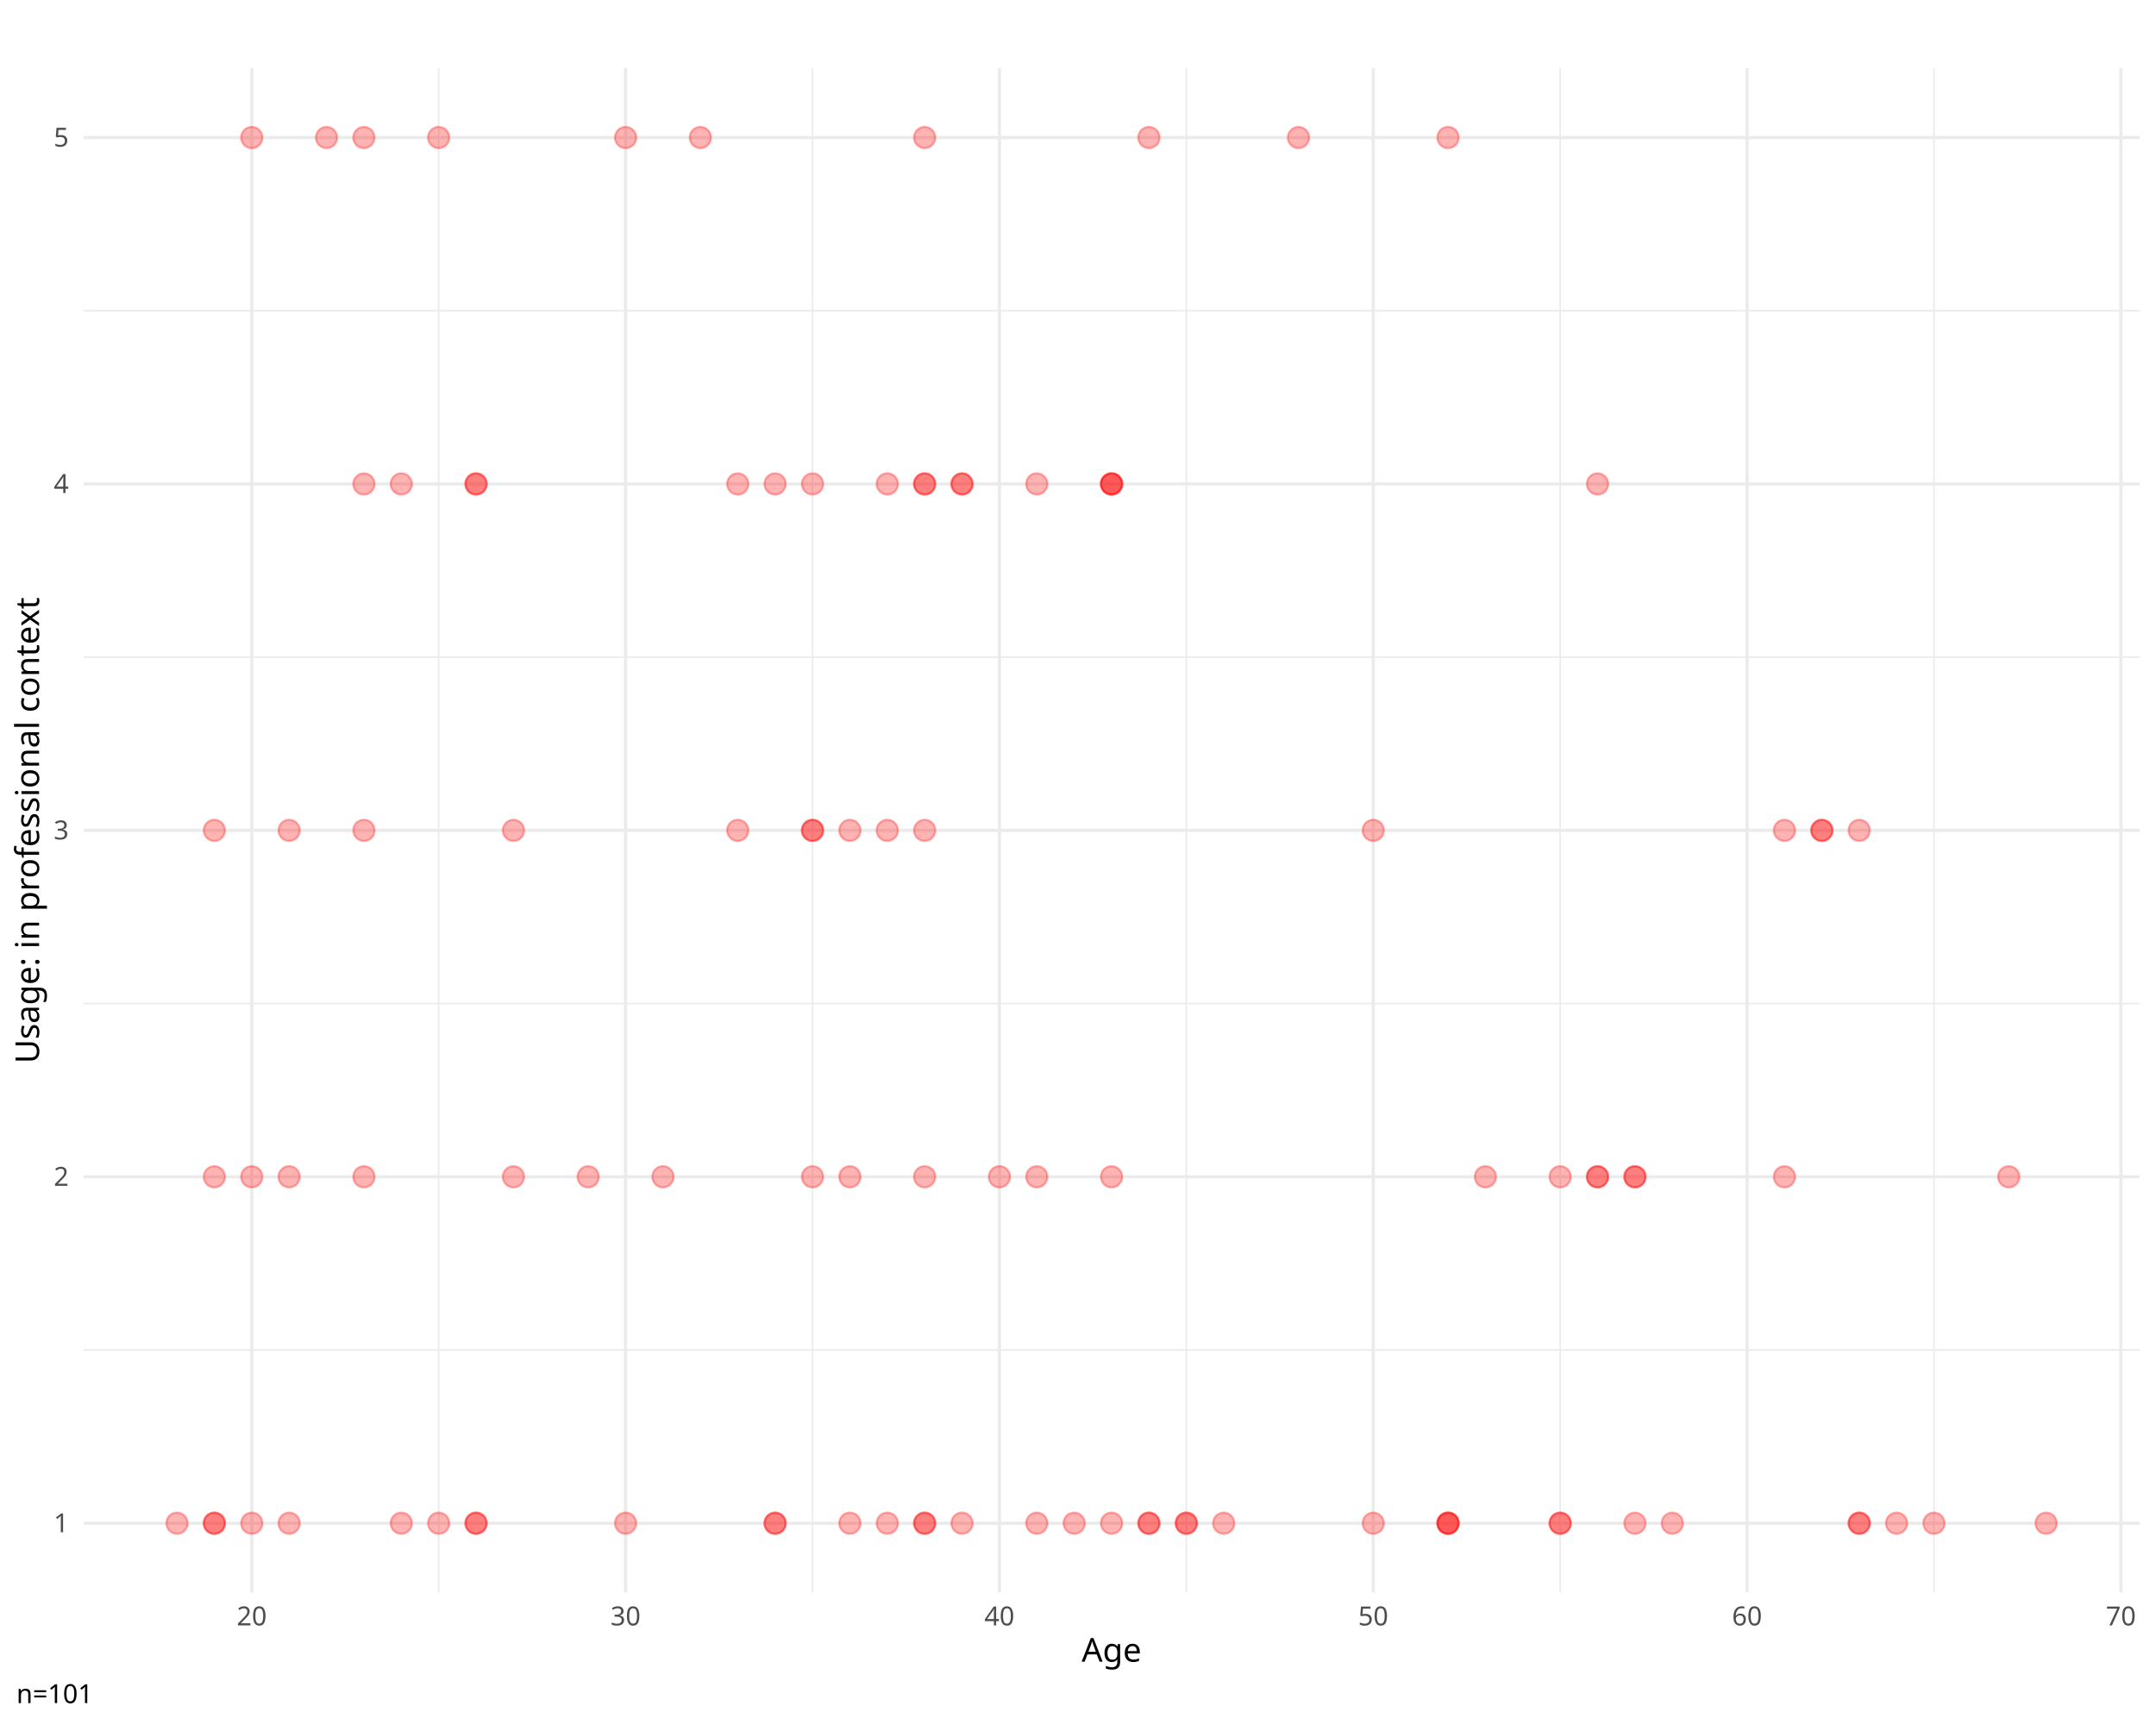
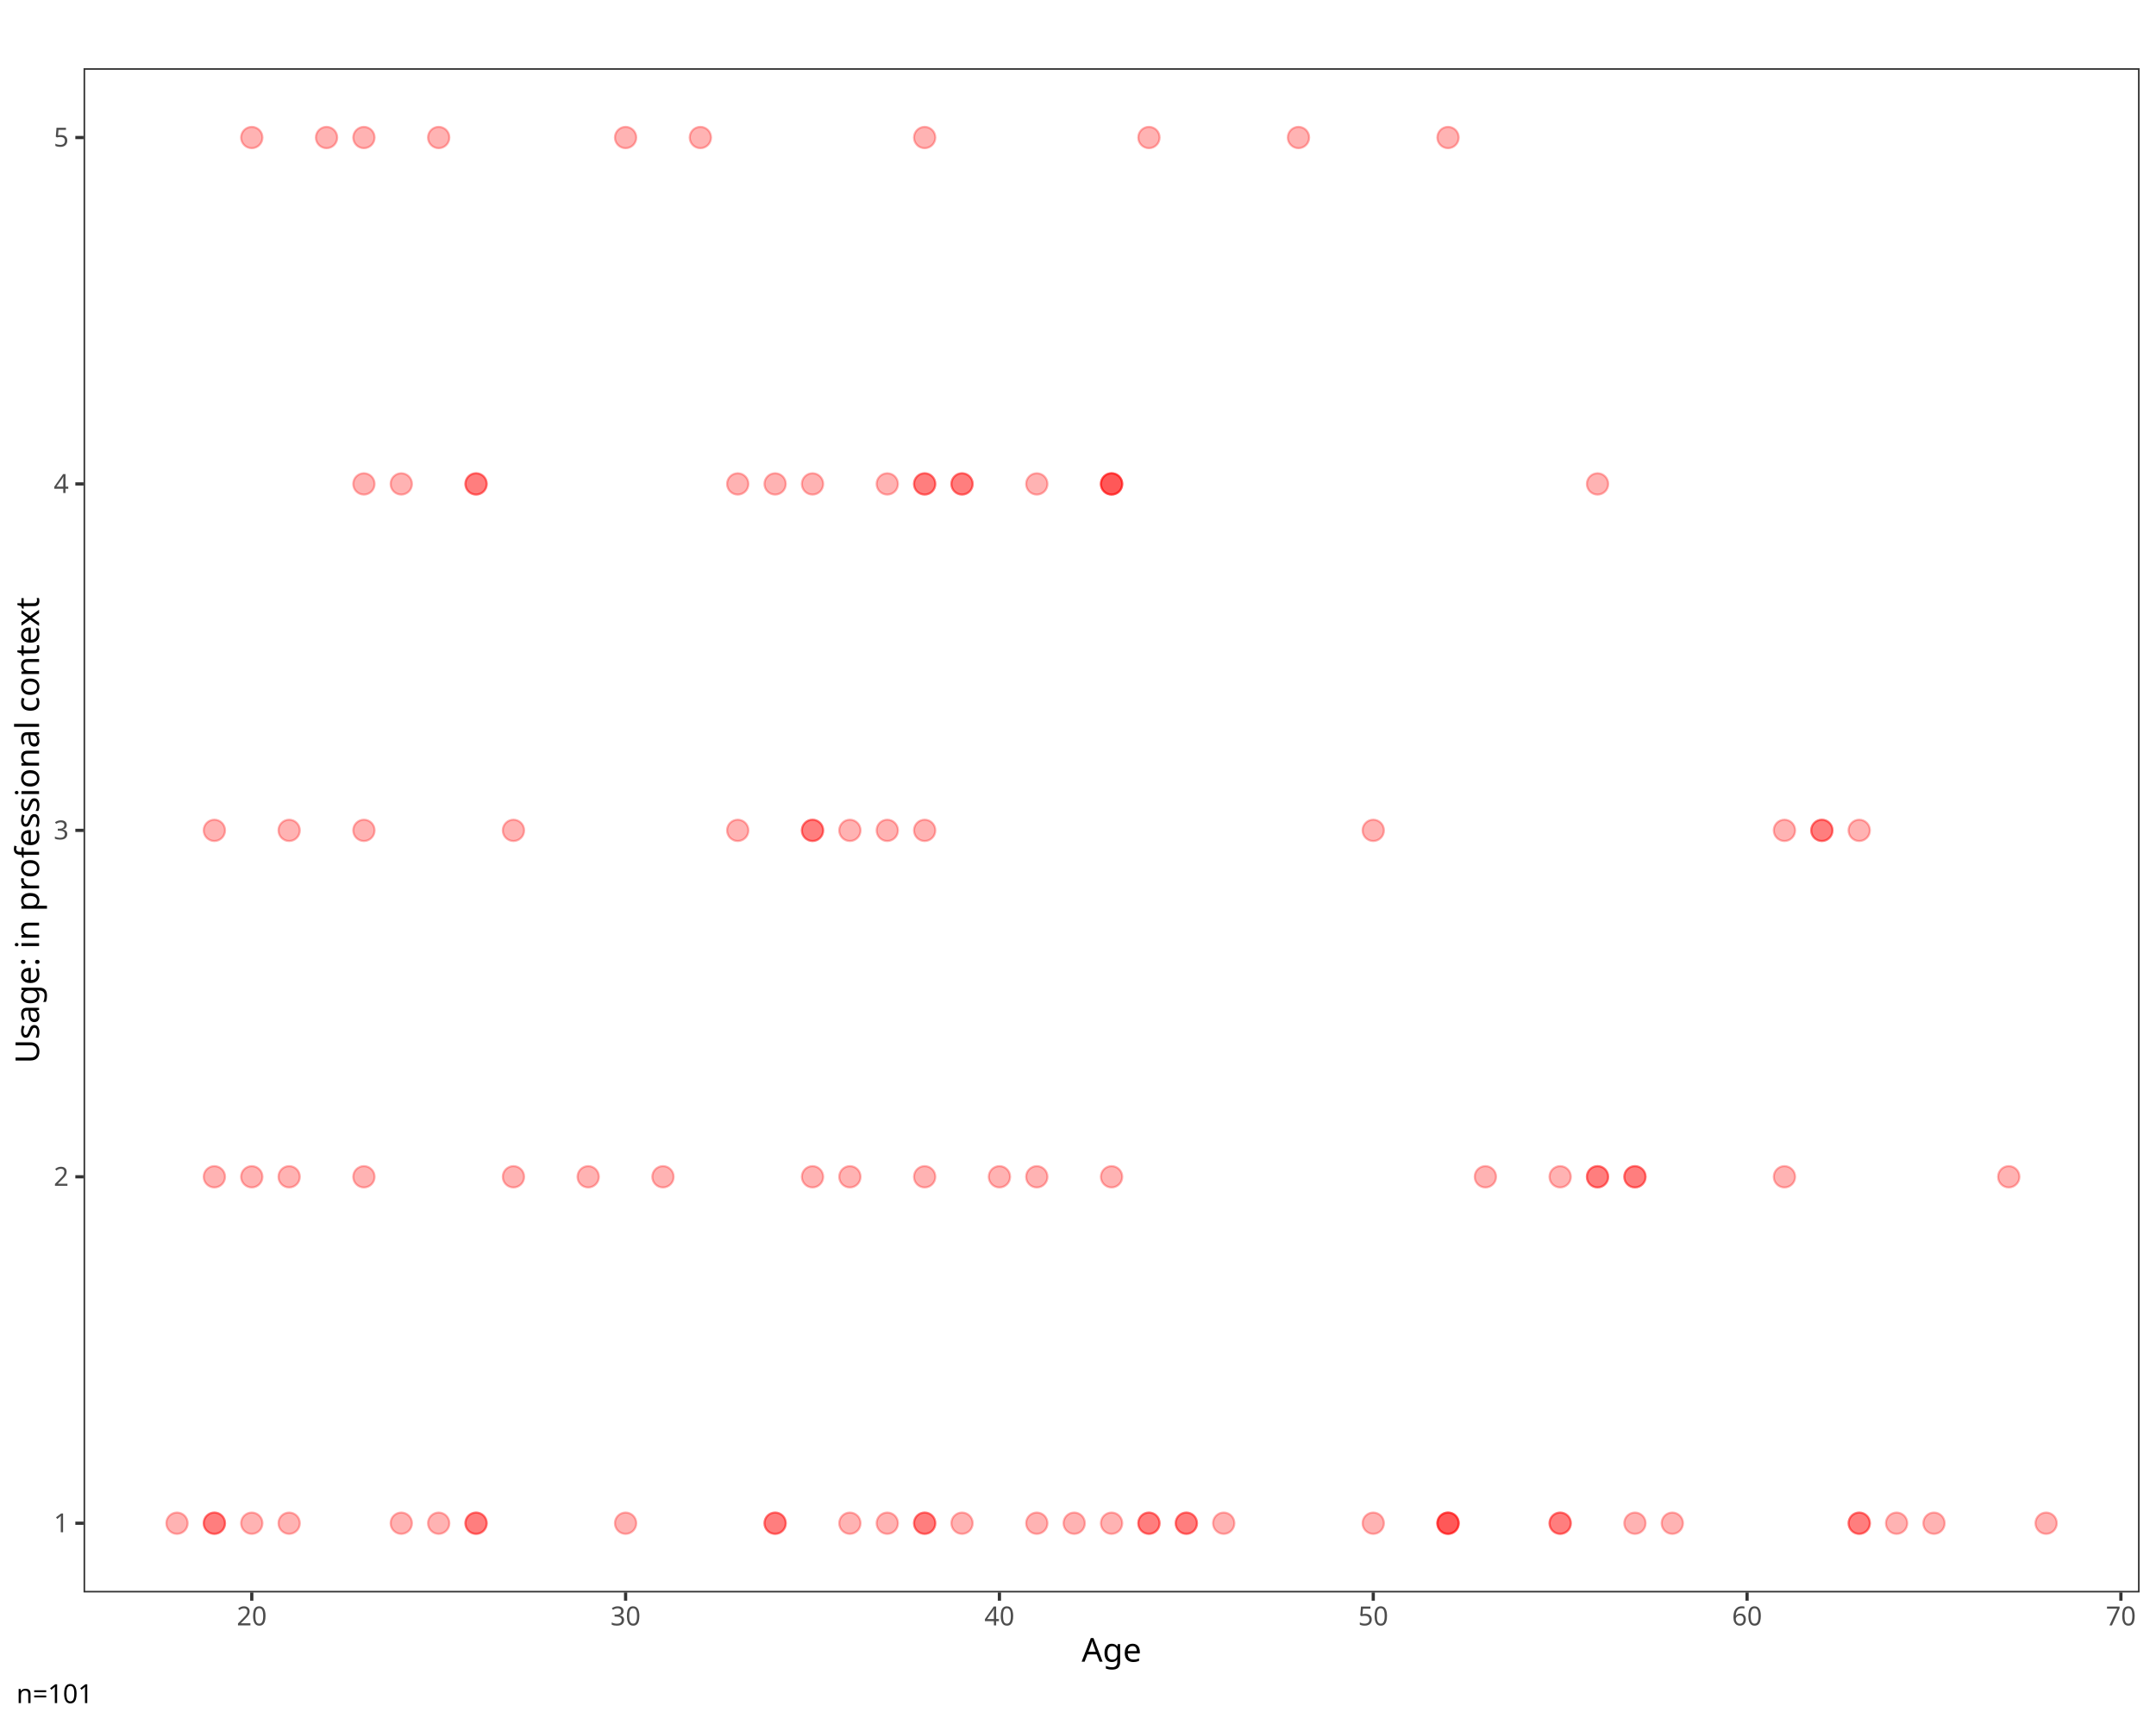
<svg xmlns="http://www.w3.org/2000/svg" class="svglite" data-engine-version="2.0" width="720.00pt" height="576.00pt" viewBox="0 0 720.00 576.00">
  <defs>
    <style type="text/css">
    .svglite line, .svglite polyline, .svglite polygon, .svglite path, .svglite rect, .svglite circle {
      fill: none;
      stroke: #000000;
      stroke-linecap: round;
      stroke-linejoin: round;
      stroke-miterlimit: 10.00;
    }
  </style>
  </defs>
  <rect width="100%" height="100%" style="stroke: none; fill: #FFFFFF;" />
  <defs>
    <clipPath id="cpMC4wMHw3MjAuMDB8MC4wMHw1NzYuMDA=">
      <rect x="0.00" y="0.00" width="720.00" height="576.00" />
    </clipPath>
  </defs>
  <g clip-path="url(#cpMC4wMHw3MjAuMDB8MC4wMHw1NzYuMDA=)">
- </g>
+     <rect x="-0" y="0.00" width="720.00" height="576.00" style="stroke-width: 1.07; stroke: #FFFFFF; fill: #FFFFFF;" />
+   </g>
  <defs>
    <clipPath id="cpMjcuOTB8NzE0LjUyfDIyLjc4fDUzMS43NQ==">
      <rect x="27.90" y="22.78" width="686.62" height="508.97" />
    </clipPath>
  </defs>
  <g clip-path="url(#cpMjcuOTB8NzE0LjUyfDIyLjc4fDUzMS43NQ==)">
-     <polyline points="27.90,450.78 714.52,450.78 " style="stroke-width: 0.53; stroke: #EBEBEB; stroke-linecap: butt;" />
-     <polyline points="27.90,335.10 714.52,335.10 " style="stroke-width: 0.53; stroke: #EBEBEB; stroke-linecap: butt;" />
-     <polyline points="27.90,219.43 714.52,219.43 " style="stroke-width: 0.53; stroke: #EBEBEB; stroke-linecap: butt;" />
-     <polyline points="27.90,103.76 714.52,103.76 " style="stroke-width: 0.53; stroke: #EBEBEB; stroke-linecap: butt;" />
-     <polyline points="146.50,531.75 146.50,22.78 " style="stroke-width: 0.53; stroke: #EBEBEB; stroke-linecap: butt;" />
-     <polyline points="271.34,531.75 271.34,22.78 " style="stroke-width: 0.53; stroke: #EBEBEB; stroke-linecap: butt;" />
-     <polyline points="396.18,531.75 396.18,22.78 " style="stroke-width: 0.53; stroke: #EBEBEB; stroke-linecap: butt;" />
-     <polyline points="521.02,531.75 521.02,22.78 " style="stroke-width: 0.53; stroke: #EBEBEB; stroke-linecap: butt;" />
-     <polyline points="645.86,531.75 645.86,22.78 " style="stroke-width: 0.53; stroke: #EBEBEB; stroke-linecap: butt;" />
-     <polyline points="27.90,508.62 714.52,508.62 " style="stroke-width: 1.07; stroke: #EBEBEB; stroke-linecap: butt;" />
-     <polyline points="27.90,392.94 714.52,392.94 " style="stroke-width: 1.07; stroke: #EBEBEB; stroke-linecap: butt;" />
-     <polyline points="27.90,277.27 714.52,277.27 " style="stroke-width: 1.07; stroke: #EBEBEB; stroke-linecap: butt;" />
-     <polyline points="27.90,161.59 714.52,161.59 " style="stroke-width: 1.07; stroke: #EBEBEB; stroke-linecap: butt;" />
-     <polyline points="27.90,45.92 714.52,45.92 " style="stroke-width: 1.07; stroke: #EBEBEB; stroke-linecap: butt;" />
-     <polyline points="84.08,531.75 84.08,22.78 " style="stroke-width: 1.07; stroke: #EBEBEB; stroke-linecap: butt;" />
-     <polyline points="208.92,531.75 208.92,22.78 " style="stroke-width: 1.07; stroke: #EBEBEB; stroke-linecap: butt;" />
-     <polyline points="333.76,531.75 333.76,22.78 " style="stroke-width: 1.07; stroke: #EBEBEB; stroke-linecap: butt;" />
-     <polyline points="458.60,531.75 458.60,22.78 " style="stroke-width: 1.07; stroke: #EBEBEB; stroke-linecap: butt;" />
-     <polyline points="583.44,531.75 583.44,22.78 " style="stroke-width: 1.07; stroke: #EBEBEB; stroke-linecap: butt;" />
-     <polyline points="708.28,531.75 708.28,22.78 " style="stroke-width: 1.07; stroke: #EBEBEB; stroke-linecap: butt;" />
+     <rect x="27.90" y="22.78" width="686.62" height="508.97" style="stroke-width: 1.07; stroke: none; fill: #FFFFFF;" />
    <circle cx="158.98" cy="161.59" r="3.56" style="stroke-width: 0.71; stroke: #FF0000; stroke-opacity: 0.30; fill: #FF0000; fill-opacity: 0.30;" />
    <circle cx="84.08" cy="508.62" r="3.56" style="stroke-width: 0.71; stroke: #FF0000; stroke-opacity: 0.30; fill: #FF0000; fill-opacity: 0.30;" />
    <circle cx="371.21" cy="161.59" r="3.56" style="stroke-width: 0.71; stroke: #FF0000; stroke-opacity: 0.30; fill: #FF0000; fill-opacity: 0.30;" />
    <circle cx="383.69" cy="45.92" r="3.56" style="stroke-width: 0.71; stroke: #FF0000; stroke-opacity: 0.30; fill: #FF0000; fill-opacity: 0.30;" />
    <circle cx="595.92" cy="277.27" r="3.56" style="stroke-width: 0.71; stroke: #FF0000; stroke-opacity: 0.30; fill: #FF0000; fill-opacity: 0.30;" />
    <circle cx="645.86" cy="508.62" r="3.56" style="stroke-width: 0.71; stroke: #FF0000; stroke-opacity: 0.30; fill: #FF0000; fill-opacity: 0.30;" />
    <circle cx="146.50" cy="508.62" r="3.56" style="stroke-width: 0.71; stroke: #FF0000; stroke-opacity: 0.30; fill: #FF0000; fill-opacity: 0.30;" />
    <circle cx="158.98" cy="161.59" r="3.56" style="stroke-width: 0.71; stroke: #FF0000; stroke-opacity: 0.30; fill: #FF0000; fill-opacity: 0.30;" />
    <circle cx="71.59" cy="277.27" r="3.56" style="stroke-width: 0.71; stroke: #FF0000; stroke-opacity: 0.30; fill: #FF0000; fill-opacity: 0.30;" />
    <circle cx="620.89" cy="508.62" r="3.56" style="stroke-width: 0.71; stroke: #FF0000; stroke-opacity: 0.30; fill: #FF0000; fill-opacity: 0.30;" />
    <circle cx="371.21" cy="161.59" r="3.56" style="stroke-width: 0.71; stroke: #FF0000; stroke-opacity: 0.30; fill: #FF0000; fill-opacity: 0.30;" />
    <circle cx="71.59" cy="508.62" r="3.56" style="stroke-width: 0.71; stroke: #FF0000; stroke-opacity: 0.30; fill: #FF0000; fill-opacity: 0.30;" />
    <circle cx="371.21" cy="392.94" r="3.56" style="stroke-width: 0.71; stroke: #FF0000; stroke-opacity: 0.30; fill: #FF0000; fill-opacity: 0.30;" />
    <circle cx="59.11" cy="508.62" r="3.56" style="stroke-width: 0.71; stroke: #FF0000; stroke-opacity: 0.30; fill: #FF0000; fill-opacity: 0.30;" />
    <circle cx="483.57" cy="45.92" r="3.56" style="stroke-width: 0.71; stroke: #FF0000; stroke-opacity: 0.30; fill: #FF0000; fill-opacity: 0.30;" />
    <circle cx="121.53" cy="161.59" r="3.56" style="stroke-width: 0.71; stroke: #FF0000; stroke-opacity: 0.30; fill: #FF0000; fill-opacity: 0.30;" />
    <circle cx="271.34" cy="392.94" r="3.56" style="stroke-width: 0.71; stroke: #FF0000; stroke-opacity: 0.30; fill: #FF0000; fill-opacity: 0.30;" />
    <circle cx="258.85" cy="508.62" r="3.56" style="stroke-width: 0.71; stroke: #FF0000; stroke-opacity: 0.30; fill: #FF0000; fill-opacity: 0.30;" />
    <circle cx="321.27" cy="161.59" r="3.56" style="stroke-width: 0.71; stroke: #FF0000; stroke-opacity: 0.30; fill: #FF0000; fill-opacity: 0.30;" />
    <circle cx="595.92" cy="392.94" r="3.56" style="stroke-width: 0.71; stroke: #FF0000; stroke-opacity: 0.30; fill: #FF0000; fill-opacity: 0.30;" />
    <circle cx="433.63" cy="45.92" r="3.56" style="stroke-width: 0.71; stroke: #FF0000; stroke-opacity: 0.30; fill: #FF0000; fill-opacity: 0.30;" />
    <circle cx="271.34" cy="161.59" r="3.56" style="stroke-width: 0.71; stroke: #FF0000; stroke-opacity: 0.30; fill: #FF0000; fill-opacity: 0.30;" />
    <circle cx="383.69" cy="508.62" r="3.56" style="stroke-width: 0.71; stroke: #FF0000; stroke-opacity: 0.30; fill: #FF0000; fill-opacity: 0.30;" />
    <circle cx="496.05" cy="392.94" r="3.56" style="stroke-width: 0.71; stroke: #FF0000; stroke-opacity: 0.30; fill: #FF0000; fill-opacity: 0.30;" />
    <circle cx="533.50" cy="161.59" r="3.56" style="stroke-width: 0.71; stroke: #FF0000; stroke-opacity: 0.30; fill: #FF0000; fill-opacity: 0.30;" />
    <circle cx="608.41" cy="277.27" r="3.56" style="stroke-width: 0.71; stroke: #FF0000; stroke-opacity: 0.30; fill: #FF0000; fill-opacity: 0.30;" />
    <circle cx="333.76" cy="392.94" r="3.56" style="stroke-width: 0.71; stroke: #FF0000; stroke-opacity: 0.30; fill: #FF0000; fill-opacity: 0.30;" />
    <circle cx="283.82" cy="392.94" r="3.56" style="stroke-width: 0.71; stroke: #FF0000; stroke-opacity: 0.30; fill: #FF0000; fill-opacity: 0.30;" />
    <circle cx="296.31" cy="161.59" r="3.56" style="stroke-width: 0.71; stroke: #FF0000; stroke-opacity: 0.30; fill: #FF0000; fill-opacity: 0.30;" />
    <circle cx="158.98" cy="508.62" r="3.56" style="stroke-width: 0.71; stroke: #FF0000; stroke-opacity: 0.30; fill: #FF0000; fill-opacity: 0.30;" />
    <circle cx="558.47" cy="508.62" r="3.56" style="stroke-width: 0.71; stroke: #FF0000; stroke-opacity: 0.30; fill: #FF0000; fill-opacity: 0.30;" />
    <circle cx="533.50" cy="392.94" r="3.56" style="stroke-width: 0.71; stroke: #FF0000; stroke-opacity: 0.30; fill: #FF0000; fill-opacity: 0.30;" />
    <circle cx="308.79" cy="161.59" r="3.56" style="stroke-width: 0.71; stroke: #FF0000; stroke-opacity: 0.30; fill: #FF0000; fill-opacity: 0.30;" />
    <circle cx="246.37" cy="277.27" r="3.56" style="stroke-width: 0.71; stroke: #FF0000; stroke-opacity: 0.30; fill: #FF0000; fill-opacity: 0.30;" />
    <circle cx="321.27" cy="508.62" r="3.56" style="stroke-width: 0.71; stroke: #FF0000; stroke-opacity: 0.30; fill: #FF0000; fill-opacity: 0.30;" />
    <circle cx="408.66" cy="508.62" r="3.56" style="stroke-width: 0.71; stroke: #FF0000; stroke-opacity: 0.30; fill: #FF0000; fill-opacity: 0.30;" />
    <circle cx="308.79" cy="392.94" r="3.56" style="stroke-width: 0.71; stroke: #FF0000; stroke-opacity: 0.30; fill: #FF0000; fill-opacity: 0.30;" />
    <circle cx="521.02" cy="392.94" r="3.56" style="stroke-width: 0.71; stroke: #FF0000; stroke-opacity: 0.30; fill: #FF0000; fill-opacity: 0.30;" />
    <circle cx="233.89" cy="45.92" r="3.56" style="stroke-width: 0.71; stroke: #FF0000; stroke-opacity: 0.30; fill: #FF0000; fill-opacity: 0.30;" />
    <circle cx="96.56" cy="277.27" r="3.56" style="stroke-width: 0.71; stroke: #FF0000; stroke-opacity: 0.30; fill: #FF0000; fill-opacity: 0.30;" />
    <circle cx="84.08" cy="45.92" r="3.56" style="stroke-width: 0.71; stroke: #FF0000; stroke-opacity: 0.30; fill: #FF0000; fill-opacity: 0.30;" />
    <circle cx="483.57" cy="508.62" r="3.56" style="stroke-width: 0.71; stroke: #FF0000; stroke-opacity: 0.30; fill: #FF0000; fill-opacity: 0.30;" />
    <circle cx="545.99" cy="392.94" r="3.56" style="stroke-width: 0.71; stroke: #FF0000; stroke-opacity: 0.30; fill: #FF0000; fill-opacity: 0.30;" />
    <circle cx="196.43" cy="392.94" r="3.56" style="stroke-width: 0.71; stroke: #FF0000; stroke-opacity: 0.30; fill: #FF0000; fill-opacity: 0.30;" />
    <circle cx="458.60" cy="277.27" r="3.56" style="stroke-width: 0.71; stroke: #FF0000; stroke-opacity: 0.30; fill: #FF0000; fill-opacity: 0.30;" />
    <circle cx="308.79" cy="45.92" r="3.56" style="stroke-width: 0.71; stroke: #FF0000; stroke-opacity: 0.30; fill: #FF0000; fill-opacity: 0.30;" />
    <circle cx="121.53" cy="45.92" r="3.56" style="stroke-width: 0.71; stroke: #FF0000; stroke-opacity: 0.30; fill: #FF0000; fill-opacity: 0.30;" />
    <circle cx="121.53" cy="277.27" r="3.56" style="stroke-width: 0.71; stroke: #FF0000; stroke-opacity: 0.30; fill: #FF0000; fill-opacity: 0.30;" />
    <circle cx="533.50" cy="392.94" r="3.56" style="stroke-width: 0.71; stroke: #FF0000; stroke-opacity: 0.30; fill: #FF0000; fill-opacity: 0.30;" />
    <circle cx="608.41" cy="277.27" r="3.56" style="stroke-width: 0.71; stroke: #FF0000; stroke-opacity: 0.30; fill: #FF0000; fill-opacity: 0.30;" />
    <circle cx="84.08" cy="392.94" r="3.56" style="stroke-width: 0.71; stroke: #FF0000; stroke-opacity: 0.30; fill: #FF0000; fill-opacity: 0.30;" />
    <circle cx="271.34" cy="277.27" r="3.56" style="stroke-width: 0.71; stroke: #FF0000; stroke-opacity: 0.30; fill: #FF0000; fill-opacity: 0.30;" />
    <circle cx="633.37" cy="508.62" r="3.56" style="stroke-width: 0.71; stroke: #FF0000; stroke-opacity: 0.30; fill: #FF0000; fill-opacity: 0.30;" />
    <circle cx="396.18" cy="508.62" r="3.56" style="stroke-width: 0.71; stroke: #FF0000; stroke-opacity: 0.30; fill: #FF0000; fill-opacity: 0.30;" />
    <circle cx="521.02" cy="508.62" r="3.56" style="stroke-width: 0.71; stroke: #FF0000; stroke-opacity: 0.30; fill: #FF0000; fill-opacity: 0.30;" />
    <circle cx="146.50" cy="45.92" r="3.56" style="stroke-width: 0.71; stroke: #FF0000; stroke-opacity: 0.30; fill: #FF0000; fill-opacity: 0.30;" />
    <circle cx="283.82" cy="277.27" r="3.56" style="stroke-width: 0.71; stroke: #FF0000; stroke-opacity: 0.30; fill: #FF0000; fill-opacity: 0.30;" />
    <circle cx="383.69" cy="508.62" r="3.56" style="stroke-width: 0.71; stroke: #FF0000; stroke-opacity: 0.30; fill: #FF0000; fill-opacity: 0.30;" />
    <circle cx="620.89" cy="508.62" r="3.56" style="stroke-width: 0.71; stroke: #FF0000; stroke-opacity: 0.30; fill: #FF0000; fill-opacity: 0.30;" />
    <circle cx="171.47" cy="277.27" r="3.56" style="stroke-width: 0.71; stroke: #FF0000; stroke-opacity: 0.30; fill: #FF0000; fill-opacity: 0.30;" />
    <circle cx="246.37" cy="161.59" r="3.56" style="stroke-width: 0.71; stroke: #FF0000; stroke-opacity: 0.30; fill: #FF0000; fill-opacity: 0.30;" />
    <circle cx="258.85" cy="161.59" r="3.56" style="stroke-width: 0.71; stroke: #FF0000; stroke-opacity: 0.30; fill: #FF0000; fill-opacity: 0.30;" />
    <circle cx="283.82" cy="508.62" r="3.56" style="stroke-width: 0.71; stroke: #FF0000; stroke-opacity: 0.30; fill: #FF0000; fill-opacity: 0.30;" />
    <circle cx="121.53" cy="392.94" r="3.56" style="stroke-width: 0.71; stroke: #FF0000; stroke-opacity: 0.30; fill: #FF0000; fill-opacity: 0.30;" />
    <circle cx="71.59" cy="508.62" r="3.56" style="stroke-width: 0.71; stroke: #FF0000; stroke-opacity: 0.30; fill: #FF0000; fill-opacity: 0.30;" />
    <circle cx="208.92" cy="508.62" r="3.56" style="stroke-width: 0.71; stroke: #FF0000; stroke-opacity: 0.30; fill: #FF0000; fill-opacity: 0.30;" />
    <circle cx="296.31" cy="508.62" r="3.56" style="stroke-width: 0.71; stroke: #FF0000; stroke-opacity: 0.30; fill: #FF0000; fill-opacity: 0.30;" />
    <circle cx="96.56" cy="508.62" r="3.56" style="stroke-width: 0.71; stroke: #FF0000; stroke-opacity: 0.30; fill: #FF0000; fill-opacity: 0.30;" />
    <circle cx="221.40" cy="392.94" r="3.56" style="stroke-width: 0.71; stroke: #FF0000; stroke-opacity: 0.30; fill: #FF0000; fill-opacity: 0.30;" />
    <circle cx="346.24" cy="392.94" r="3.56" style="stroke-width: 0.71; stroke: #FF0000; stroke-opacity: 0.30; fill: #FF0000; fill-opacity: 0.30;" />
    <circle cx="171.47" cy="392.94" r="3.56" style="stroke-width: 0.71; stroke: #FF0000; stroke-opacity: 0.30; fill: #FF0000; fill-opacity: 0.30;" />
    <circle cx="483.57" cy="508.62" r="3.56" style="stroke-width: 0.71; stroke: #FF0000; stroke-opacity: 0.30; fill: #FF0000; fill-opacity: 0.30;" />
    <circle cx="458.60" cy="508.62" r="3.56" style="stroke-width: 0.71; stroke: #FF0000; stroke-opacity: 0.30; fill: #FF0000; fill-opacity: 0.30;" />
    <circle cx="371.21" cy="161.59" r="3.56" style="stroke-width: 0.71; stroke: #FF0000; stroke-opacity: 0.30; fill: #FF0000; fill-opacity: 0.30;" />
    <circle cx="96.56" cy="392.94" r="3.56" style="stroke-width: 0.71; stroke: #FF0000; stroke-opacity: 0.30; fill: #FF0000; fill-opacity: 0.30;" />
    <circle cx="308.79" cy="508.62" r="3.56" style="stroke-width: 0.71; stroke: #FF0000; stroke-opacity: 0.30; fill: #FF0000; fill-opacity: 0.30;" />
    <circle cx="296.31" cy="277.27" r="3.56" style="stroke-width: 0.71; stroke: #FF0000; stroke-opacity: 0.30; fill: #FF0000; fill-opacity: 0.30;" />
    <circle cx="545.99" cy="392.94" r="3.56" style="stroke-width: 0.71; stroke: #FF0000; stroke-opacity: 0.30; fill: #FF0000; fill-opacity: 0.30;" />
    <circle cx="371.21" cy="508.62" r="3.56" style="stroke-width: 0.71; stroke: #FF0000; stroke-opacity: 0.30; fill: #FF0000; fill-opacity: 0.30;" />
    <circle cx="308.79" cy="508.62" r="3.56" style="stroke-width: 0.71; stroke: #FF0000; stroke-opacity: 0.30; fill: #FF0000; fill-opacity: 0.30;" />
    <circle cx="271.34" cy="277.27" r="3.56" style="stroke-width: 0.71; stroke: #FF0000; stroke-opacity: 0.30; fill: #FF0000; fill-opacity: 0.30;" />
    <circle cx="321.27" cy="161.59" r="3.56" style="stroke-width: 0.71; stroke: #FF0000; stroke-opacity: 0.30; fill: #FF0000; fill-opacity: 0.30;" />
    <circle cx="545.99" cy="508.62" r="3.56" style="stroke-width: 0.71; stroke: #FF0000; stroke-opacity: 0.30; fill: #FF0000; fill-opacity: 0.30;" />
    <circle cx="346.24" cy="508.62" r="3.56" style="stroke-width: 0.71; stroke: #FF0000; stroke-opacity: 0.30; fill: #FF0000; fill-opacity: 0.30;" />
    <circle cx="670.83" cy="392.94" r="3.56" style="stroke-width: 0.71; stroke: #FF0000; stroke-opacity: 0.30; fill: #FF0000; fill-opacity: 0.30;" />
    <circle cx="134.01" cy="161.59" r="3.56" style="stroke-width: 0.71; stroke: #FF0000; stroke-opacity: 0.30; fill: #FF0000; fill-opacity: 0.30;" />
    <circle cx="308.79" cy="277.27" r="3.56" style="stroke-width: 0.71; stroke: #FF0000; stroke-opacity: 0.30; fill: #FF0000; fill-opacity: 0.30;" />
    <circle cx="346.24" cy="161.59" r="3.56" style="stroke-width: 0.71; stroke: #FF0000; stroke-opacity: 0.30; fill: #FF0000; fill-opacity: 0.30;" />
    <circle cx="358.73" cy="508.62" r="3.56" style="stroke-width: 0.71; stroke: #FF0000; stroke-opacity: 0.30; fill: #FF0000; fill-opacity: 0.30;" />
    <circle cx="258.85" cy="508.62" r="3.56" style="stroke-width: 0.71; stroke: #FF0000; stroke-opacity: 0.30; fill: #FF0000; fill-opacity: 0.30;" />
    <circle cx="208.92" cy="45.92" r="3.56" style="stroke-width: 0.71; stroke: #FF0000; stroke-opacity: 0.30; fill: #FF0000; fill-opacity: 0.30;" />
    <circle cx="683.31" cy="508.62" r="3.56" style="stroke-width: 0.71; stroke: #FF0000; stroke-opacity: 0.30; fill: #FF0000; fill-opacity: 0.30;" />
    <circle cx="134.01" cy="508.62" r="3.56" style="stroke-width: 0.71; stroke: #FF0000; stroke-opacity: 0.30; fill: #FF0000; fill-opacity: 0.30;" />
    <circle cx="483.57" cy="508.62" r="3.56" style="stroke-width: 0.71; stroke: #FF0000; stroke-opacity: 0.30; fill: #FF0000; fill-opacity: 0.30;" />
    <circle cx="521.02" cy="508.62" r="3.56" style="stroke-width: 0.71; stroke: #FF0000; stroke-opacity: 0.30; fill: #FF0000; fill-opacity: 0.30;" />
    <circle cx="158.98" cy="508.62" r="3.56" style="stroke-width: 0.71; stroke: #FF0000; stroke-opacity: 0.30; fill: #FF0000; fill-opacity: 0.30;" />
    <circle cx="109.05" cy="45.92" r="3.56" style="stroke-width: 0.71; stroke: #FF0000; stroke-opacity: 0.30; fill: #FF0000; fill-opacity: 0.30;" />
    <circle cx="396.18" cy="508.62" r="3.56" style="stroke-width: 0.71; stroke: #FF0000; stroke-opacity: 0.30; fill: #FF0000; fill-opacity: 0.30;" />
    <circle cx="308.79" cy="161.59" r="3.56" style="stroke-width: 0.71; stroke: #FF0000; stroke-opacity: 0.30; fill: #FF0000; fill-opacity: 0.30;" />
    <circle cx="71.59" cy="392.94" r="3.56" style="stroke-width: 0.71; stroke: #FF0000; stroke-opacity: 0.30; fill: #FF0000; fill-opacity: 0.30;" />
    <circle cx="620.89" cy="277.27" r="3.56" style="stroke-width: 0.71; stroke: #FF0000; stroke-opacity: 0.30; fill: #FF0000; fill-opacity: 0.30;" />
+     <rect x="27.90" y="22.78" width="686.62" height="508.97" style="stroke-width: 1.07; stroke: #333333;" />
  </g>
  <g clip-path="url(#cpMC4wMHw3MjAuMDB8MC4wMHw1NzYuMDA=)">
    <text x="22.97" y="511.64" text-anchor="end" style="font-size: 8.80px; fill: #4D4D4D; font-family: sans;" textLength="4.89px" lengthAdjust="spacingAndGlyphs">1</text>
    <text x="22.97" y="395.97" text-anchor="end" style="font-size: 8.80px; fill: #4D4D4D; font-family: sans;" textLength="4.89px" lengthAdjust="spacingAndGlyphs">2</text>
    <text x="22.97" y="280.29" text-anchor="end" style="font-size: 8.80px; fill: #4D4D4D; font-family: sans;" textLength="4.89px" lengthAdjust="spacingAndGlyphs">3</text>
    <text x="22.97" y="164.62" text-anchor="end" style="font-size: 8.80px; fill: #4D4D4D; font-family: sans;" textLength="4.89px" lengthAdjust="spacingAndGlyphs">4</text>
    <text x="22.97" y="48.95" text-anchor="end" style="font-size: 8.80px; fill: #4D4D4D; font-family: sans;" textLength="4.89px" lengthAdjust="spacingAndGlyphs">5</text>
+     <polyline points="25.16,508.62 27.90,508.62 " style="stroke-width: 1.07; stroke: #333333; stroke-linecap: butt;" />
+     <polyline points="25.16,392.94 27.90,392.94 " style="stroke-width: 1.07; stroke: #333333; stroke-linecap: butt;" />
+     <polyline points="25.16,277.27 27.90,277.27 " style="stroke-width: 1.07; stroke: #333333; stroke-linecap: butt;" />
+     <polyline points="25.16,161.59 27.90,161.59 " style="stroke-width: 1.07; stroke: #333333; stroke-linecap: butt;" />
+     <polyline points="25.16,45.92 27.90,45.92 " style="stroke-width: 1.07; stroke: #333333; stroke-linecap: butt;" />
+     <polyline points="84.08,534.49 84.08,531.75 " style="stroke-width: 1.07; stroke: #333333; stroke-linecap: butt;" />
+     <polyline points="208.92,534.49 208.92,531.75 " style="stroke-width: 1.07; stroke: #333333; stroke-linecap: butt;" />
+     <polyline points="333.76,534.49 333.76,531.75 " style="stroke-width: 1.07; stroke: #333333; stroke-linecap: butt;" />
+     <polyline points="458.60,534.49 458.60,531.75 " style="stroke-width: 1.07; stroke: #333333; stroke-linecap: butt;" />
+     <polyline points="583.44,534.49 583.44,531.75 " style="stroke-width: 1.07; stroke: #333333; stroke-linecap: butt;" />
+     <polyline points="708.28,534.49 708.28,531.75 " style="stroke-width: 1.07; stroke: #333333; stroke-linecap: butt;" />
    <text x="84.08" y="542.74" text-anchor="middle" style="font-size: 8.80px; fill: #4D4D4D; font-family: sans;" textLength="9.79px" lengthAdjust="spacingAndGlyphs">20</text>
    <text x="208.92" y="542.74" text-anchor="middle" style="font-size: 8.80px; fill: #4D4D4D; font-family: sans;" textLength="9.79px" lengthAdjust="spacingAndGlyphs">30</text>
    <text x="333.76" y="542.74" text-anchor="middle" style="font-size: 8.80px; fill: #4D4D4D; font-family: sans;" textLength="9.79px" lengthAdjust="spacingAndGlyphs">40</text>
    <text x="458.60" y="542.74" text-anchor="middle" style="font-size: 8.80px; fill: #4D4D4D; font-family: sans;" textLength="9.79px" lengthAdjust="spacingAndGlyphs">50</text>
    <text x="583.44" y="542.74" text-anchor="middle" style="font-size: 8.80px; fill: #4D4D4D; font-family: sans;" textLength="9.79px" lengthAdjust="spacingAndGlyphs">60</text>
    <text x="708.28" y="542.74" text-anchor="middle" style="font-size: 8.80px; fill: #4D4D4D; font-family: sans;" textLength="9.79px" lengthAdjust="spacingAndGlyphs">70</text>
    <text x="371.21" y="554.87" text-anchor="middle" style="font-size: 11.00px; font-family: sans;" textLength="19.58px" lengthAdjust="spacingAndGlyphs">Age</text>
    <text transform="translate(13.05,277.27) rotate(-90)" text-anchor="middle" style="font-size: 11.00px; font-family: sans;" textLength="147.38px" lengthAdjust="spacingAndGlyphs">Usage: in professional context</text>
    <text x="5.48" y="568.69" style="font-size: 8.80px; font-family: sans;" textLength="24.72px" lengthAdjust="spacingAndGlyphs">n=101</text>
  </g>
</svg>
